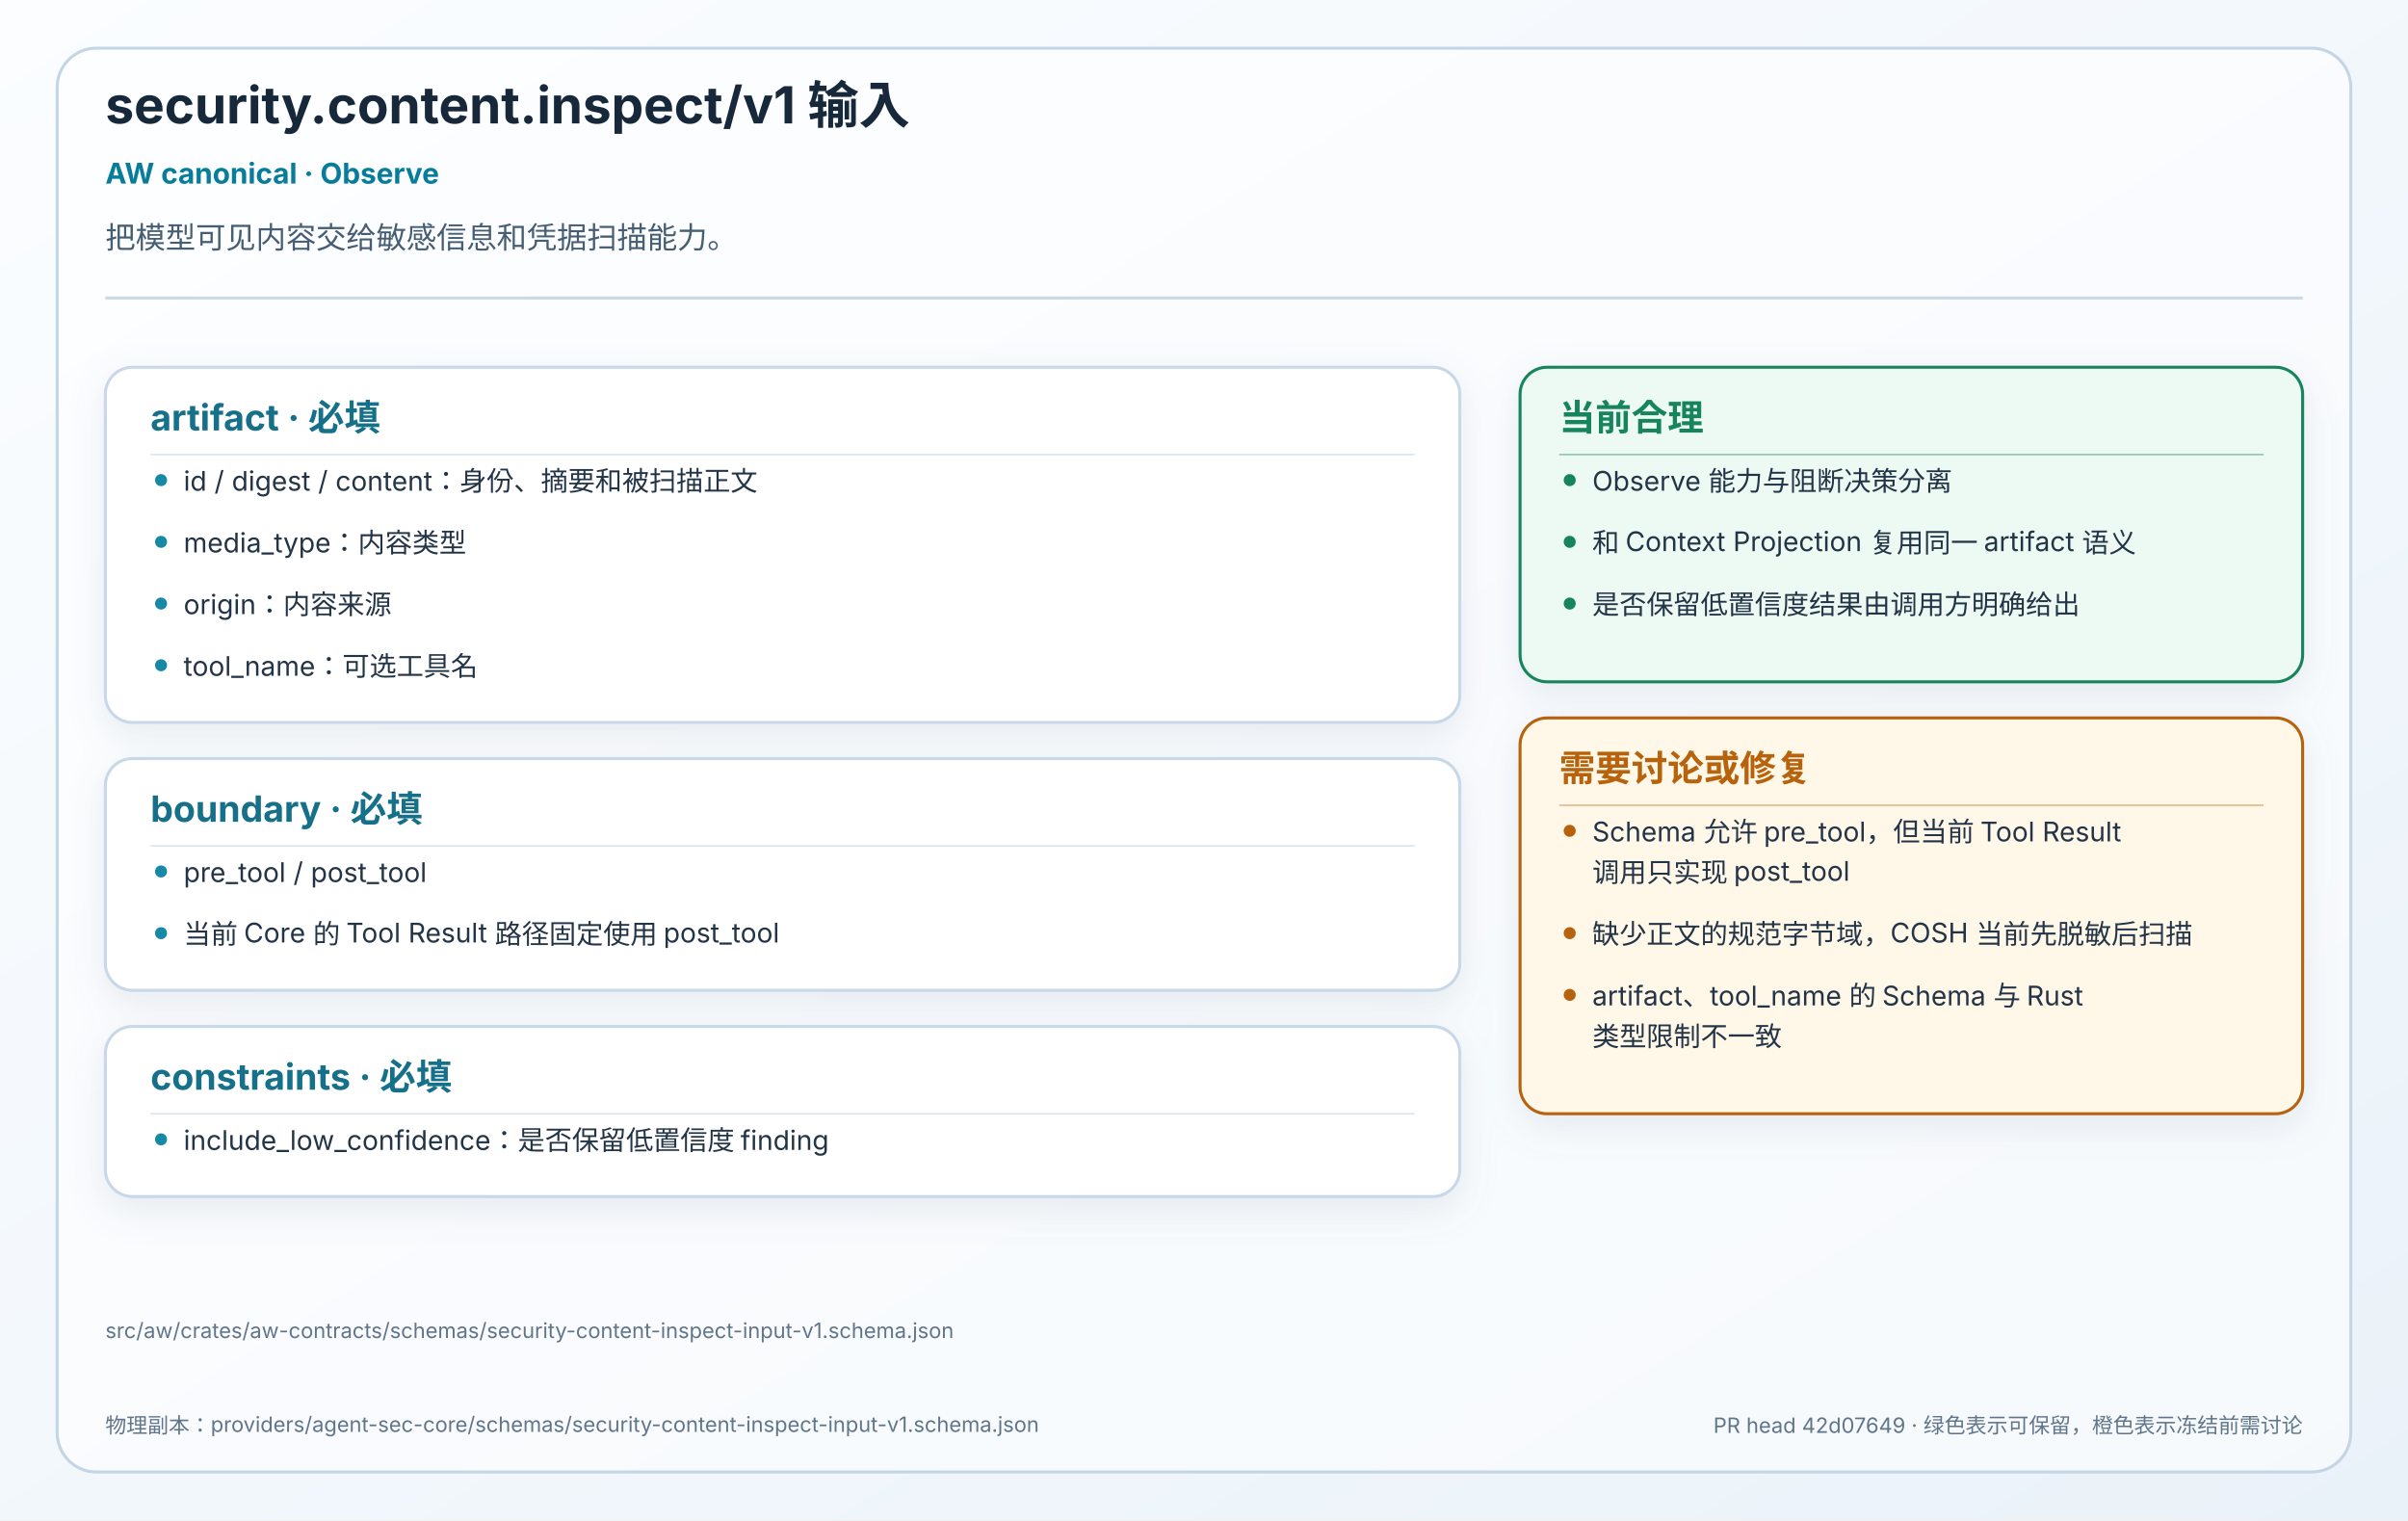
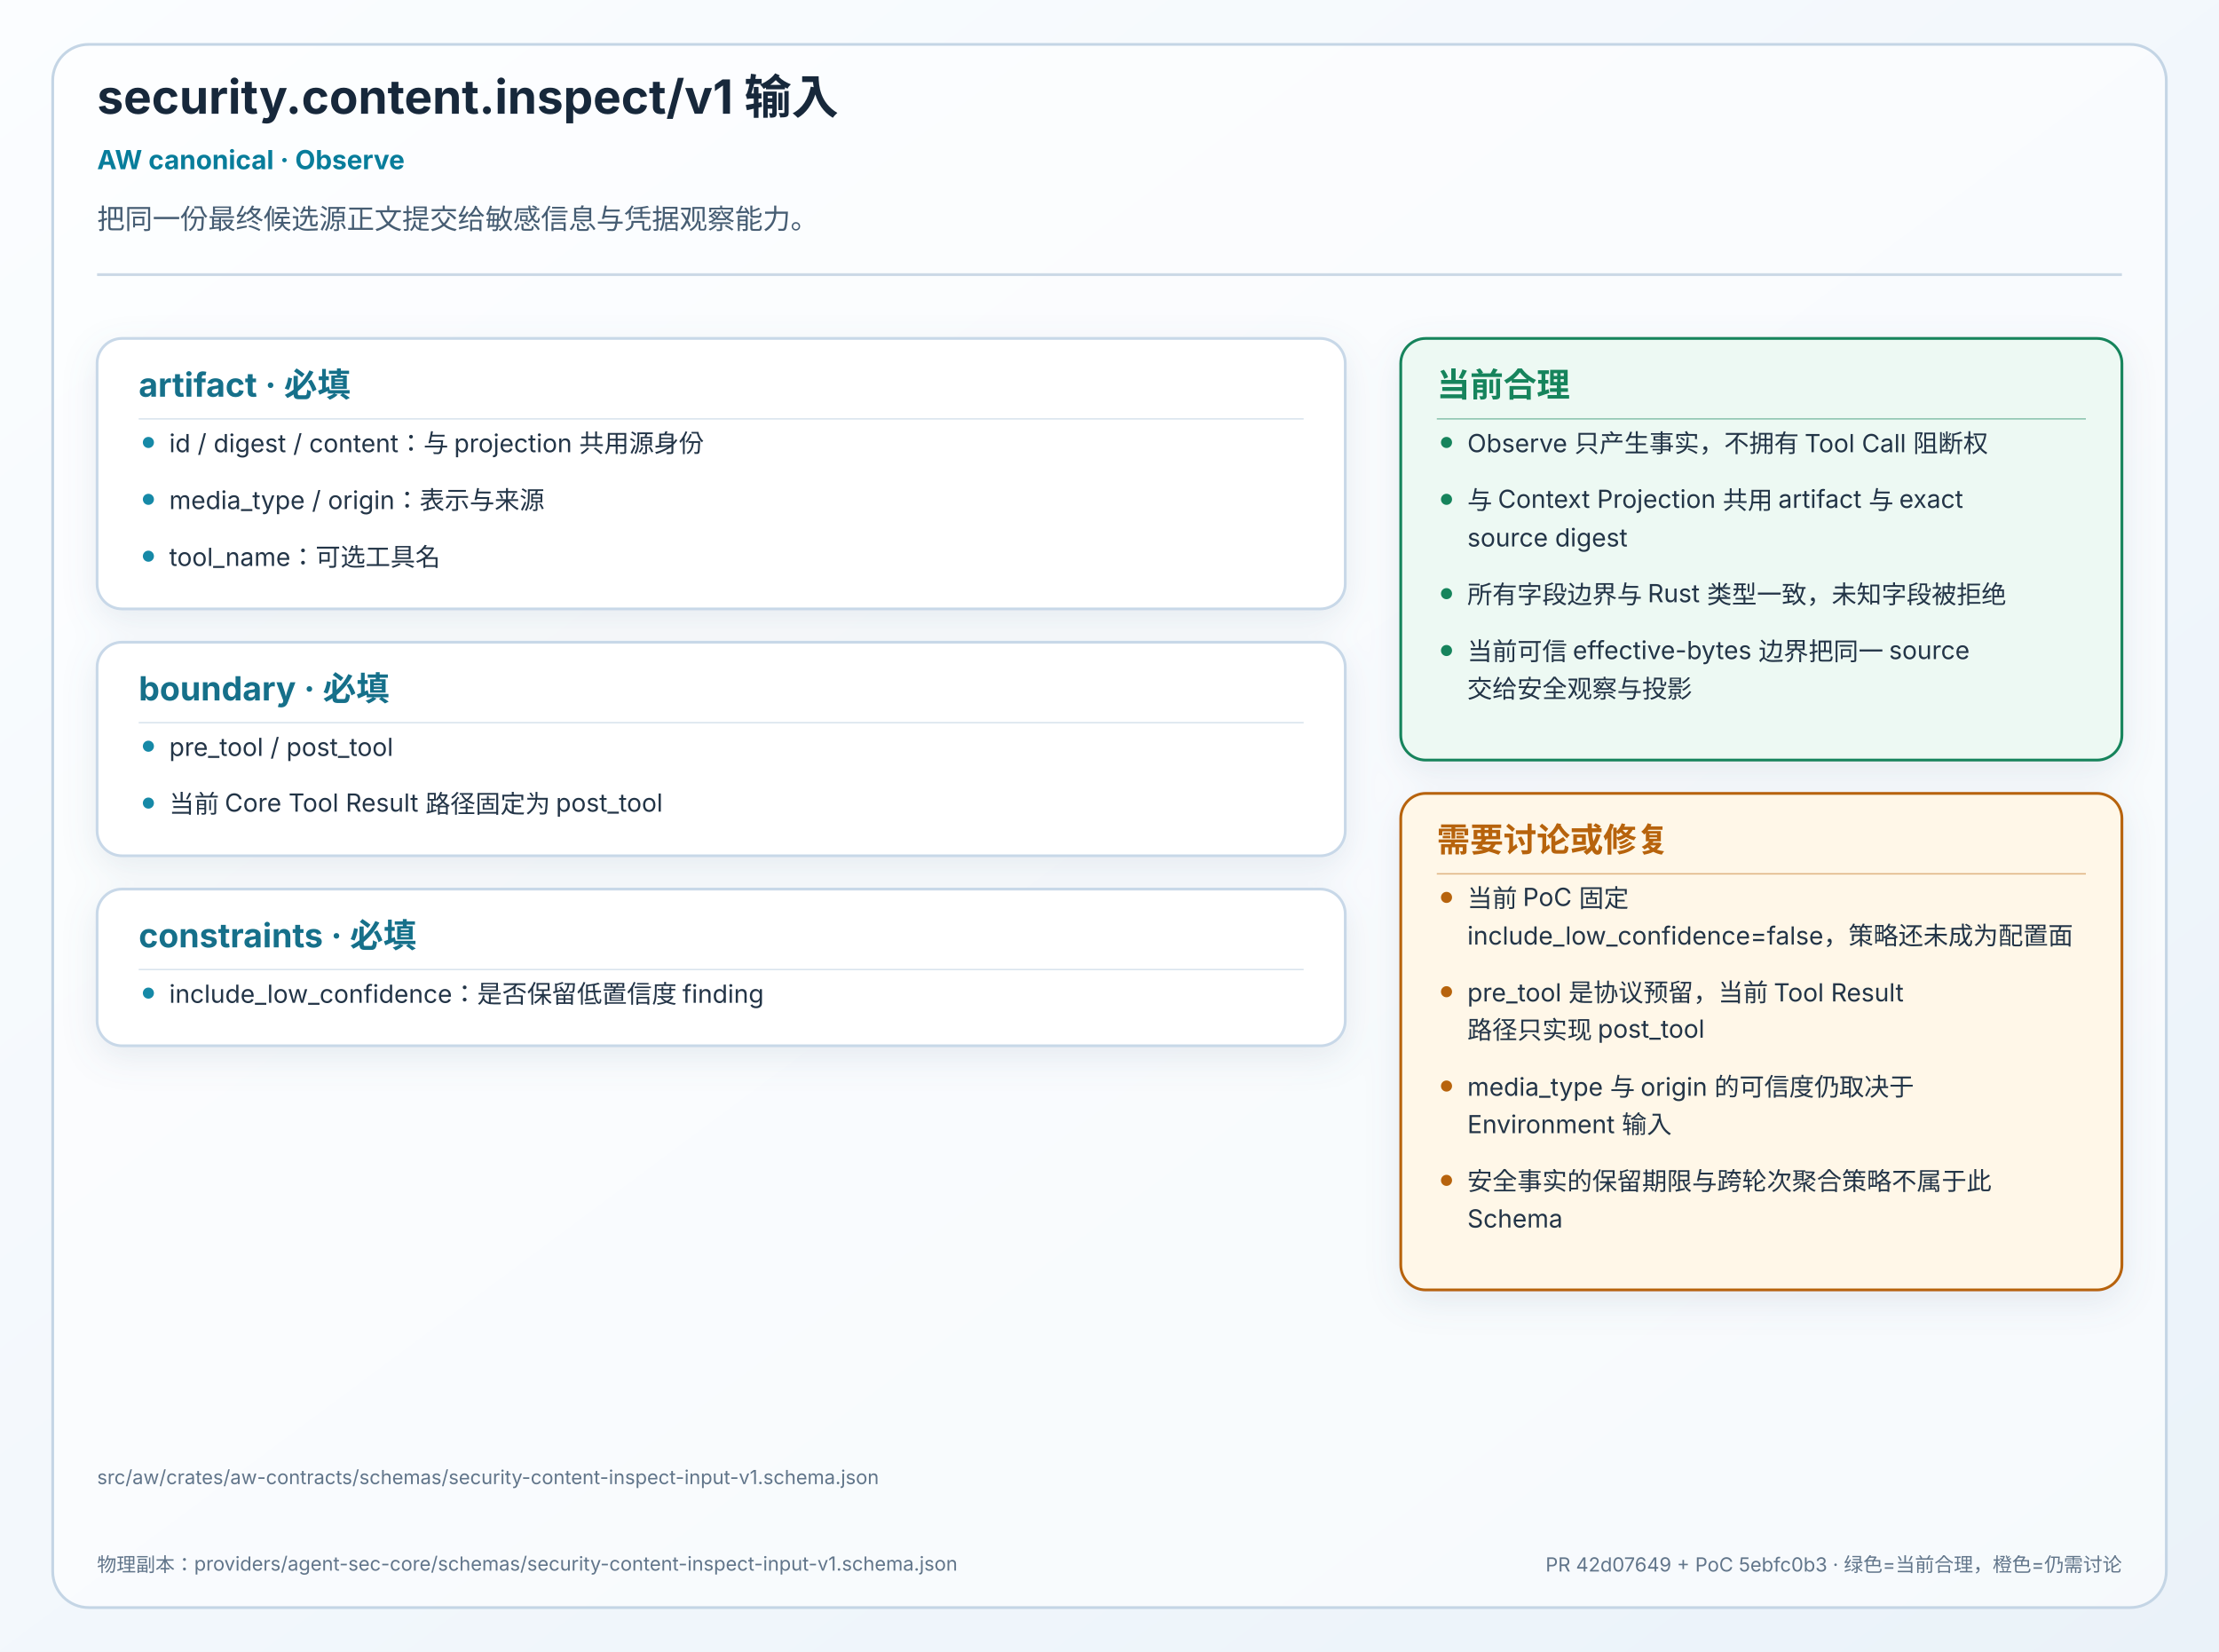
- <svg xmlns="http://www.w3.org/2000/svg" width="1600" height="1010" viewBox="0 0 1600 1010" role="img" aria-labelledby="title desc">
+ <svg xmlns="http://www.w3.org/2000/svg" width="1600" height="1191" viewBox="0 0 1600 1191" role="img" aria-labelledby="title desc">
  <defs>
    <linearGradient id="bg" x1="0" y1="0" x2="1" y2="1">
      <stop offset="0" stop-color="#fbfdff" />
      <stop offset="1" stop-color="#eaf2f9" />
    </linearGradient>
    <filter id="shadow" x="-20%" y="-20%" width="140%" height="140%">
      <feDropShadow dx="0" dy="8" stdDeviation="12" flood-color="#6d8498" flood-opacity="0.14" />
    </filter>
  </defs>
-   <rect width="1600" height="1010" fill="url(#bg)" />
-   <rect x="38" y="32" width="1524" height="946" rx="26" fill="#ffffff" fill-opacity="0.56" stroke="#c4d5e5" stroke-width="2" />
+   <rect width="1600" height="1191" fill="url(#bg)" />
+   <rect x="38" y="32" width="1524" height="1127" rx="26" fill="#ffffff" fill-opacity="0.56" stroke="#c4d5e5" stroke-width="2" />
  <text x="70" y="82" fill="#17283b" font-size="34" font-weight="750" text-anchor="start" font-family="Inter, 'Noto Sans SC', system-ui, sans-serif">
    <tspan x="70" dy="0">security.content.inspect/v1 输入</tspan>
  </text>
  <text x="70" y="122" fill="#087d9b" font-size="19" font-weight="650" text-anchor="start" font-family="Inter, 'Noto Sans SC', system-ui, sans-serif">
    <tspan x="70" dy="0">AW canonical · Observe</tspan>
  </text>
  <text x="70" y="165" fill="#465d73" font-size="20" font-weight="400" text-anchor="start" font-family="Inter, 'Noto Sans SC', system-ui, sans-serif">
-     <tspan x="70" dy="0">把模型可见内容交给敏感信息和凭据扫描能力。</tspan>
+     <tspan x="70" dy="0">把同一份最终候选源正文提交给敏感信息与凭据观察能力。</tspan>
  </text>
  <line x1="70" y1="198" x2="1530" y2="198" stroke="#cbd9e6" stroke-width="2" />
  <g filter="url(#shadow)">
-     <rect x="70" y="244" width="900" height="236" rx="18" fill="#ffffff" stroke="#c8d8e8" stroke-width="2" />
+     <rect x="70" y="244" width="900" height="195" rx="18" fill="#ffffff" stroke="#c8d8e8" stroke-width="2" />
    <text x="100" y="286" fill="#126f8a" font-size="24" font-weight="700" text-anchor="start" font-family="Inter, 'Noto Sans SC', system-ui, sans-serif">
      <tspan x="100" dy="0">artifact · 必填</tspan>
    </text>
    <line x1="100" y1="302" x2="940" y2="302" stroke="#d8e3ed" />
    <circle cx="107" cy="319" r="4" fill="#1689a7" />
    <text x="122" y="326" fill="#243447" font-size="18" font-weight="400" text-anchor="start" font-family="Inter, 'Noto Sans SC', system-ui, sans-serif">
-       <tspan x="122" dy="0">id / digest / content：身份、摘要和被扫描正文</tspan>
+       <tspan x="122" dy="0">id / digest / content：与 projection 共用源身份</tspan>
    </text>
    <circle cx="107" cy="360" r="4" fill="#1689a7" />
    <text x="122" y="367" fill="#243447" font-size="18" font-weight="400" text-anchor="start" font-family="Inter, 'Noto Sans SC', system-ui, sans-serif">
-       <tspan x="122" dy="0">media_type：内容类型</tspan>
+       <tspan x="122" dy="0">media_type / origin：表示与来源</tspan>
    </text>
    <circle cx="107" cy="401" r="4" fill="#1689a7" />
    <text x="122" y="408" fill="#243447" font-size="18" font-weight="400" text-anchor="start" font-family="Inter, 'Noto Sans SC', system-ui, sans-serif">
-       <tspan x="122" dy="0">origin：内容来源</tspan>
-     </text>
-     <circle cx="107" cy="442" r="4" fill="#1689a7" />
-     <text x="122" y="449" fill="#243447" font-size="18" font-weight="400" text-anchor="start" font-family="Inter, 'Noto Sans SC', system-ui, sans-serif">
      <tspan x="122" dy="0">tool_name：可选工具名</tspan>
    </text>
-     <rect x="70" y="504" width="900" height="154" rx="18" fill="#ffffff" stroke="#c8d8e8" stroke-width="2" />
-     <text x="100" y="546" fill="#126f8a" font-size="24" font-weight="700" text-anchor="start" font-family="Inter, 'Noto Sans SC', system-ui, sans-serif">
+     <rect x="70" y="463" width="900" height="154" rx="18" fill="#ffffff" stroke="#c8d8e8" stroke-width="2" />
+     <text x="100" y="505" fill="#126f8a" font-size="24" font-weight="700" text-anchor="start" font-family="Inter, 'Noto Sans SC', system-ui, sans-serif">
      <tspan x="100" dy="0">boundary · 必填</tspan>
    </text>
-     <line x1="100" y1="562" x2="940" y2="562" stroke="#d8e3ed" />
+     <line x1="100" y1="521" x2="940" y2="521" stroke="#d8e3ed" />
+     <circle cx="107" cy="538" r="4" fill="#1689a7" />
+     <text x="122" y="545" fill="#243447" font-size="18" font-weight="400" text-anchor="start" font-family="Inter, 'Noto Sans SC', system-ui, sans-serif">
+       <tspan x="122" dy="0">pre_tool / post_tool</tspan>
+     </text>
    <circle cx="107" cy="579" r="4" fill="#1689a7" />
    <text x="122" y="586" fill="#243447" font-size="18" font-weight="400" text-anchor="start" font-family="Inter, 'Noto Sans SC', system-ui, sans-serif">
-       <tspan x="122" dy="0">pre_tool / post_tool</tspan>
+       <tspan x="122" dy="0">当前 Core Tool Result 路径固定为 post_tool</tspan>
    </text>
-     <circle cx="107" cy="620" r="4" fill="#1689a7" />
-     <text x="122" y="627" fill="#243447" font-size="18" font-weight="400" text-anchor="start" font-family="Inter, 'Noto Sans SC', system-ui, sans-serif">
-       <tspan x="122" dy="0">当前 Core 的 Tool Result 路径固定使用 post_tool</tspan>
-     </text>
-     <rect x="70" y="682" width="900" height="113" rx="18" fill="#ffffff" stroke="#c8d8e8" stroke-width="2" />
-     <text x="100" y="724" fill="#126f8a" font-size="24" font-weight="700" text-anchor="start" font-family="Inter, 'Noto Sans SC', system-ui, sans-serif">
+     <rect x="70" y="641" width="900" height="113" rx="18" fill="#ffffff" stroke="#c8d8e8" stroke-width="2" />
+     <text x="100" y="683" fill="#126f8a" font-size="24" font-weight="700" text-anchor="start" font-family="Inter, 'Noto Sans SC', system-ui, sans-serif">
      <tspan x="100" dy="0">constraints · 必填</tspan>
    </text>
-     <line x1="100" y1="740" x2="940" y2="740" stroke="#d8e3ed" />
-     <circle cx="107" cy="757" r="4" fill="#1689a7" />
-     <text x="122" y="764" fill="#243447" font-size="18" font-weight="400" text-anchor="start" font-family="Inter, 'Noto Sans SC', system-ui, sans-serif">
+     <line x1="100" y1="699" x2="940" y2="699" stroke="#d8e3ed" />
+     <circle cx="107" cy="716" r="4" fill="#1689a7" />
+     <text x="122" y="723" fill="#243447" font-size="18" font-weight="400" text-anchor="start" font-family="Inter, 'Noto Sans SC', system-ui, sans-serif">
      <tspan x="122" dy="0">include_low_confidence：是否保留低置信度 finding</tspan>
    </text>
-     <rect x="1010" y="244" width="520" height="209" rx="18" fill="#edf9f3" stroke="#16845b" stroke-width="2" />
+     <rect x="1010" y="244" width="520" height="304" rx="18" fill="#edf9f3" stroke="#16845b" stroke-width="2" />
    <text x="1036" y="286" fill="#16845b" font-size="24" font-weight="700" text-anchor="start" font-family="Inter, 'Noto Sans SC', system-ui, sans-serif">
      <tspan x="1036" dy="0">当前合理</tspan>
    </text>
    <line x1="1036" y1="302" x2="1504" y2="302" stroke="#16845b" opacity="0.45" />
    <circle cx="1043" cy="319" r="4" fill="#16845b" />
    <text x="1058" y="326" fill="#243447" font-size="18" font-weight="400" text-anchor="start" font-family="Inter, 'Noto Sans SC', system-ui, sans-serif">
-       <tspan x="1058" dy="0">Observe 能力与阻断决策分离</tspan>
+       <tspan x="1058" dy="0">Observe 只产生事实，不拥有 Tool Call 阻断权</tspan>
    </text>
    <circle cx="1043" cy="360" r="4" fill="#16845b" />
    <text x="1058" y="367" fill="#243447" font-size="18" font-weight="400" text-anchor="start" font-family="Inter, 'Noto Sans SC', system-ui, sans-serif">
-       <tspan x="1058" dy="0">和 Context Projection 复用同一 artifact 语义</tspan>
+       <tspan x="1058" dy="0">与 Context Projection 共用 artifact 与 exact</tspan>
+       <tspan x="1058" dy="27">source digest</tspan>
    </text>
-     <circle cx="1043" cy="401" r="4" fill="#16845b" />
-     <text x="1058" y="408" fill="#243447" font-size="18" font-weight="400" text-anchor="start" font-family="Inter, 'Noto Sans SC', system-ui, sans-serif">
-       <tspan x="1058" dy="0">是否保留低置信度结果由调用方明确给出</tspan>
+     <circle cx="1043" cy="428" r="4" fill="#16845b" />
+     <text x="1058" y="435" fill="#243447" font-size="18" font-weight="400" text-anchor="start" font-family="Inter, 'Noto Sans SC', system-ui, sans-serif">
+       <tspan x="1058" dy="0">所有字段边界与 Rust 类型一致，未知字段被拒绝</tspan>
    </text>
-     <rect x="1010" y="477" width="520" height="263" rx="18" fill="#fff7e8" stroke="#b76308" stroke-width="2" />
-     <text x="1036" y="519" fill="#b76308" font-size="24" font-weight="700" text-anchor="start" font-family="Inter, 'Noto Sans SC', system-ui, sans-serif">
+     <circle cx="1043" cy="469" r="4" fill="#16845b" />
+     <text x="1058" y="476" fill="#243447" font-size="18" font-weight="400" text-anchor="start" font-family="Inter, 'Noto Sans SC', system-ui, sans-serif">
+       <tspan x="1058" dy="0">当前可信 effective-bytes 边界把同一 source</tspan>
+       <tspan x="1058" dy="27">交给安全观察与投影</tspan>
+     </text>
+     <rect x="1010" y="572" width="520" height="358" rx="18" fill="#fff7e8" stroke="#b76308" stroke-width="2" />
+     <text x="1036" y="614" fill="#b76308" font-size="24" font-weight="700" text-anchor="start" font-family="Inter, 'Noto Sans SC', system-ui, sans-serif">
      <tspan x="1036" dy="0">需要讨论或修复</tspan>
    </text>
-     <line x1="1036" y1="535" x2="1504" y2="535" stroke="#b76308" opacity="0.45" />
-     <circle cx="1043" cy="552" r="4" fill="#b76308" />
-     <text x="1058" y="559" fill="#243447" font-size="18" font-weight="400" text-anchor="start" font-family="Inter, 'Noto Sans SC', system-ui, sans-serif">
-       <tspan x="1058" dy="0">Schema 允许 pre_tool，但当前 Tool Result</tspan>
-       <tspan x="1058" dy="27">调用只实现 post_tool</tspan>
+     <line x1="1036" y1="630" x2="1504" y2="630" stroke="#b76308" opacity="0.45" />
+     <circle cx="1043" cy="647" r="4" fill="#b76308" />
+     <text x="1058" y="654" fill="#243447" font-size="18" font-weight="400" text-anchor="start" font-family="Inter, 'Noto Sans SC', system-ui, sans-serif">
+       <tspan x="1058" dy="0">当前 PoC 固定</tspan>
+       <tspan x="1058" dy="27">include_low_confidence=false，策略还未成为配置面</tspan>
    </text>
-     <circle cx="1043" cy="620" r="4" fill="#b76308" />
-     <text x="1058" y="627" fill="#243447" font-size="18" font-weight="400" text-anchor="start" font-family="Inter, 'Noto Sans SC', system-ui, sans-serif">
-       <tspan x="1058" dy="0">缺少正文的规范字节域，COSH 当前先脱敏后扫描</tspan>
+     <circle cx="1043" cy="715" r="4" fill="#b76308" />
+     <text x="1058" y="722" fill="#243447" font-size="18" font-weight="400" text-anchor="start" font-family="Inter, 'Noto Sans SC', system-ui, sans-serif">
+       <tspan x="1058" dy="0">pre_tool 是协议预留，当前 Tool Result</tspan>
+       <tspan x="1058" dy="27">路径只实现 post_tool</tspan>
    </text>
-     <circle cx="1043" cy="661" r="4" fill="#b76308" />
-     <text x="1058" y="668" fill="#243447" font-size="18" font-weight="400" text-anchor="start" font-family="Inter, 'Noto Sans SC', system-ui, sans-serif">
-       <tspan x="1058" dy="0">artifact、tool_name 的 Schema 与 Rust</tspan>
-       <tspan x="1058" dy="27">类型限制不一致</tspan>
+     <circle cx="1043" cy="783" r="4" fill="#b76308" />
+     <text x="1058" y="790" fill="#243447" font-size="18" font-weight="400" text-anchor="start" font-family="Inter, 'Noto Sans SC', system-ui, sans-serif">
+       <tspan x="1058" dy="0">media_type 与 origin 的可信度仍取决于</tspan>
+       <tspan x="1058" dy="27">Environment 输入</tspan>
+     </text>
+     <circle cx="1043" cy="851" r="4" fill="#b76308" />
+     <text x="1058" y="858" fill="#243447" font-size="18" font-weight="400" text-anchor="start" font-family="Inter, 'Noto Sans SC', system-ui, sans-serif">
+       <tspan x="1058" dy="0">安全事实的保留期限与跨轮次聚合策略不属于此</tspan>
+       <tspan x="1058" dy="27">Schema</tspan>
    </text>
  </g>
-   <text x="70" y="889" fill="#61758a" font-size="14" font-weight="400" text-anchor="start" font-family="Inter, 'Noto Sans SC', system-ui, sans-serif">
+   <text x="70" y="1070" fill="#61758a" font-size="14" font-weight="400" text-anchor="start" font-family="Inter, 'Noto Sans SC', system-ui, sans-serif">
    <tspan x="70" dy="0">src/aw/crates/aw-contracts/schemas/security-content-inspect-input-v1.schema.json</tspan>
  </text>
-   <text x="70" y="952" fill="#61758a" font-size="14" font-weight="400" text-anchor="start" font-family="Inter, 'Noto Sans SC', system-ui, sans-serif">
+   <text x="70" y="1133" fill="#61758a" font-size="14" font-weight="400" text-anchor="start" font-family="Inter, 'Noto Sans SC', system-ui, sans-serif">
    <tspan x="70" dy="0">物理副本：providers/agent-sec-core/schemas/security-content-inspect-input-v1.schema.json</tspan>
  </text>
-   <text x="1530" y="952" fill="#61758a" font-size="14" font-weight="400" text-anchor="end" font-family="Inter, 'Noto Sans SC', system-ui, sans-serif">
-     <tspan x="1530" dy="0">PR head 42d07649 · 绿色表示可保留，橙色表示冻结前需讨论</tspan>
+   <text x="1530" y="1133" fill="#61758a" font-size="14" font-weight="400" text-anchor="end" font-family="Inter, 'Noto Sans SC', system-ui, sans-serif">
+     <tspan x="1530" dy="0">PR 42d07649 + PoC 5ebfc0b3 · 绿色=当前合理，橙色=仍需讨论</tspan>
  </text>
</svg>
